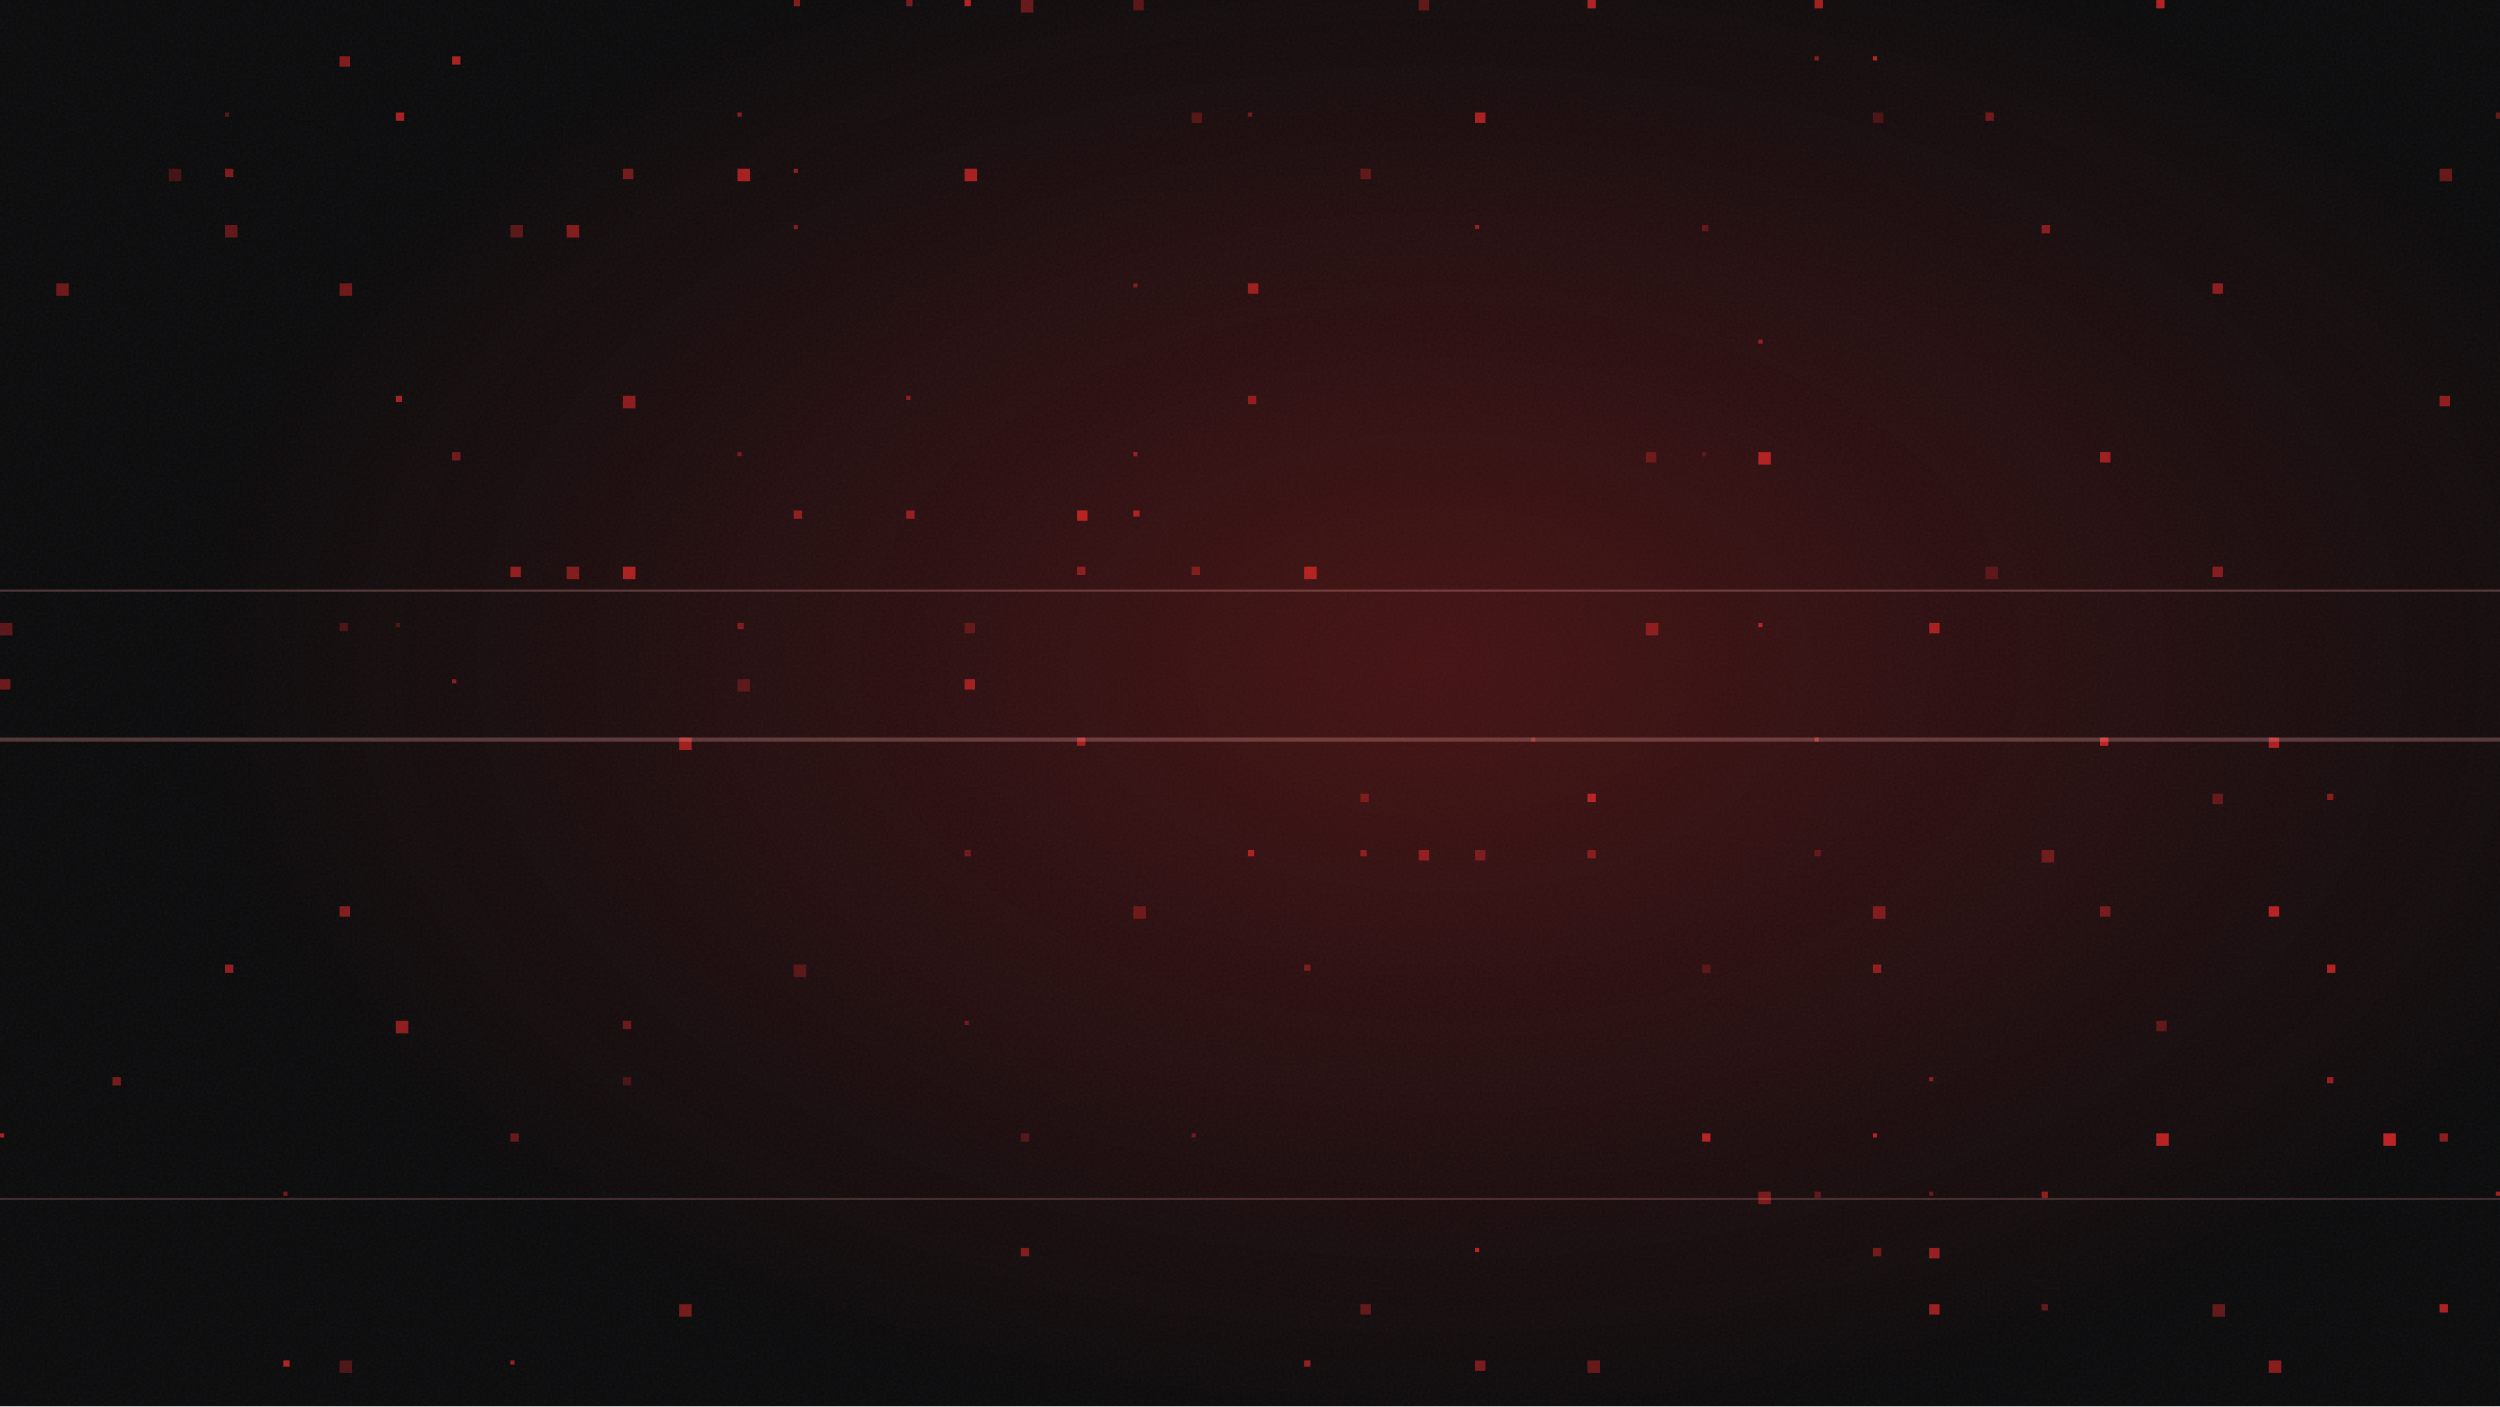
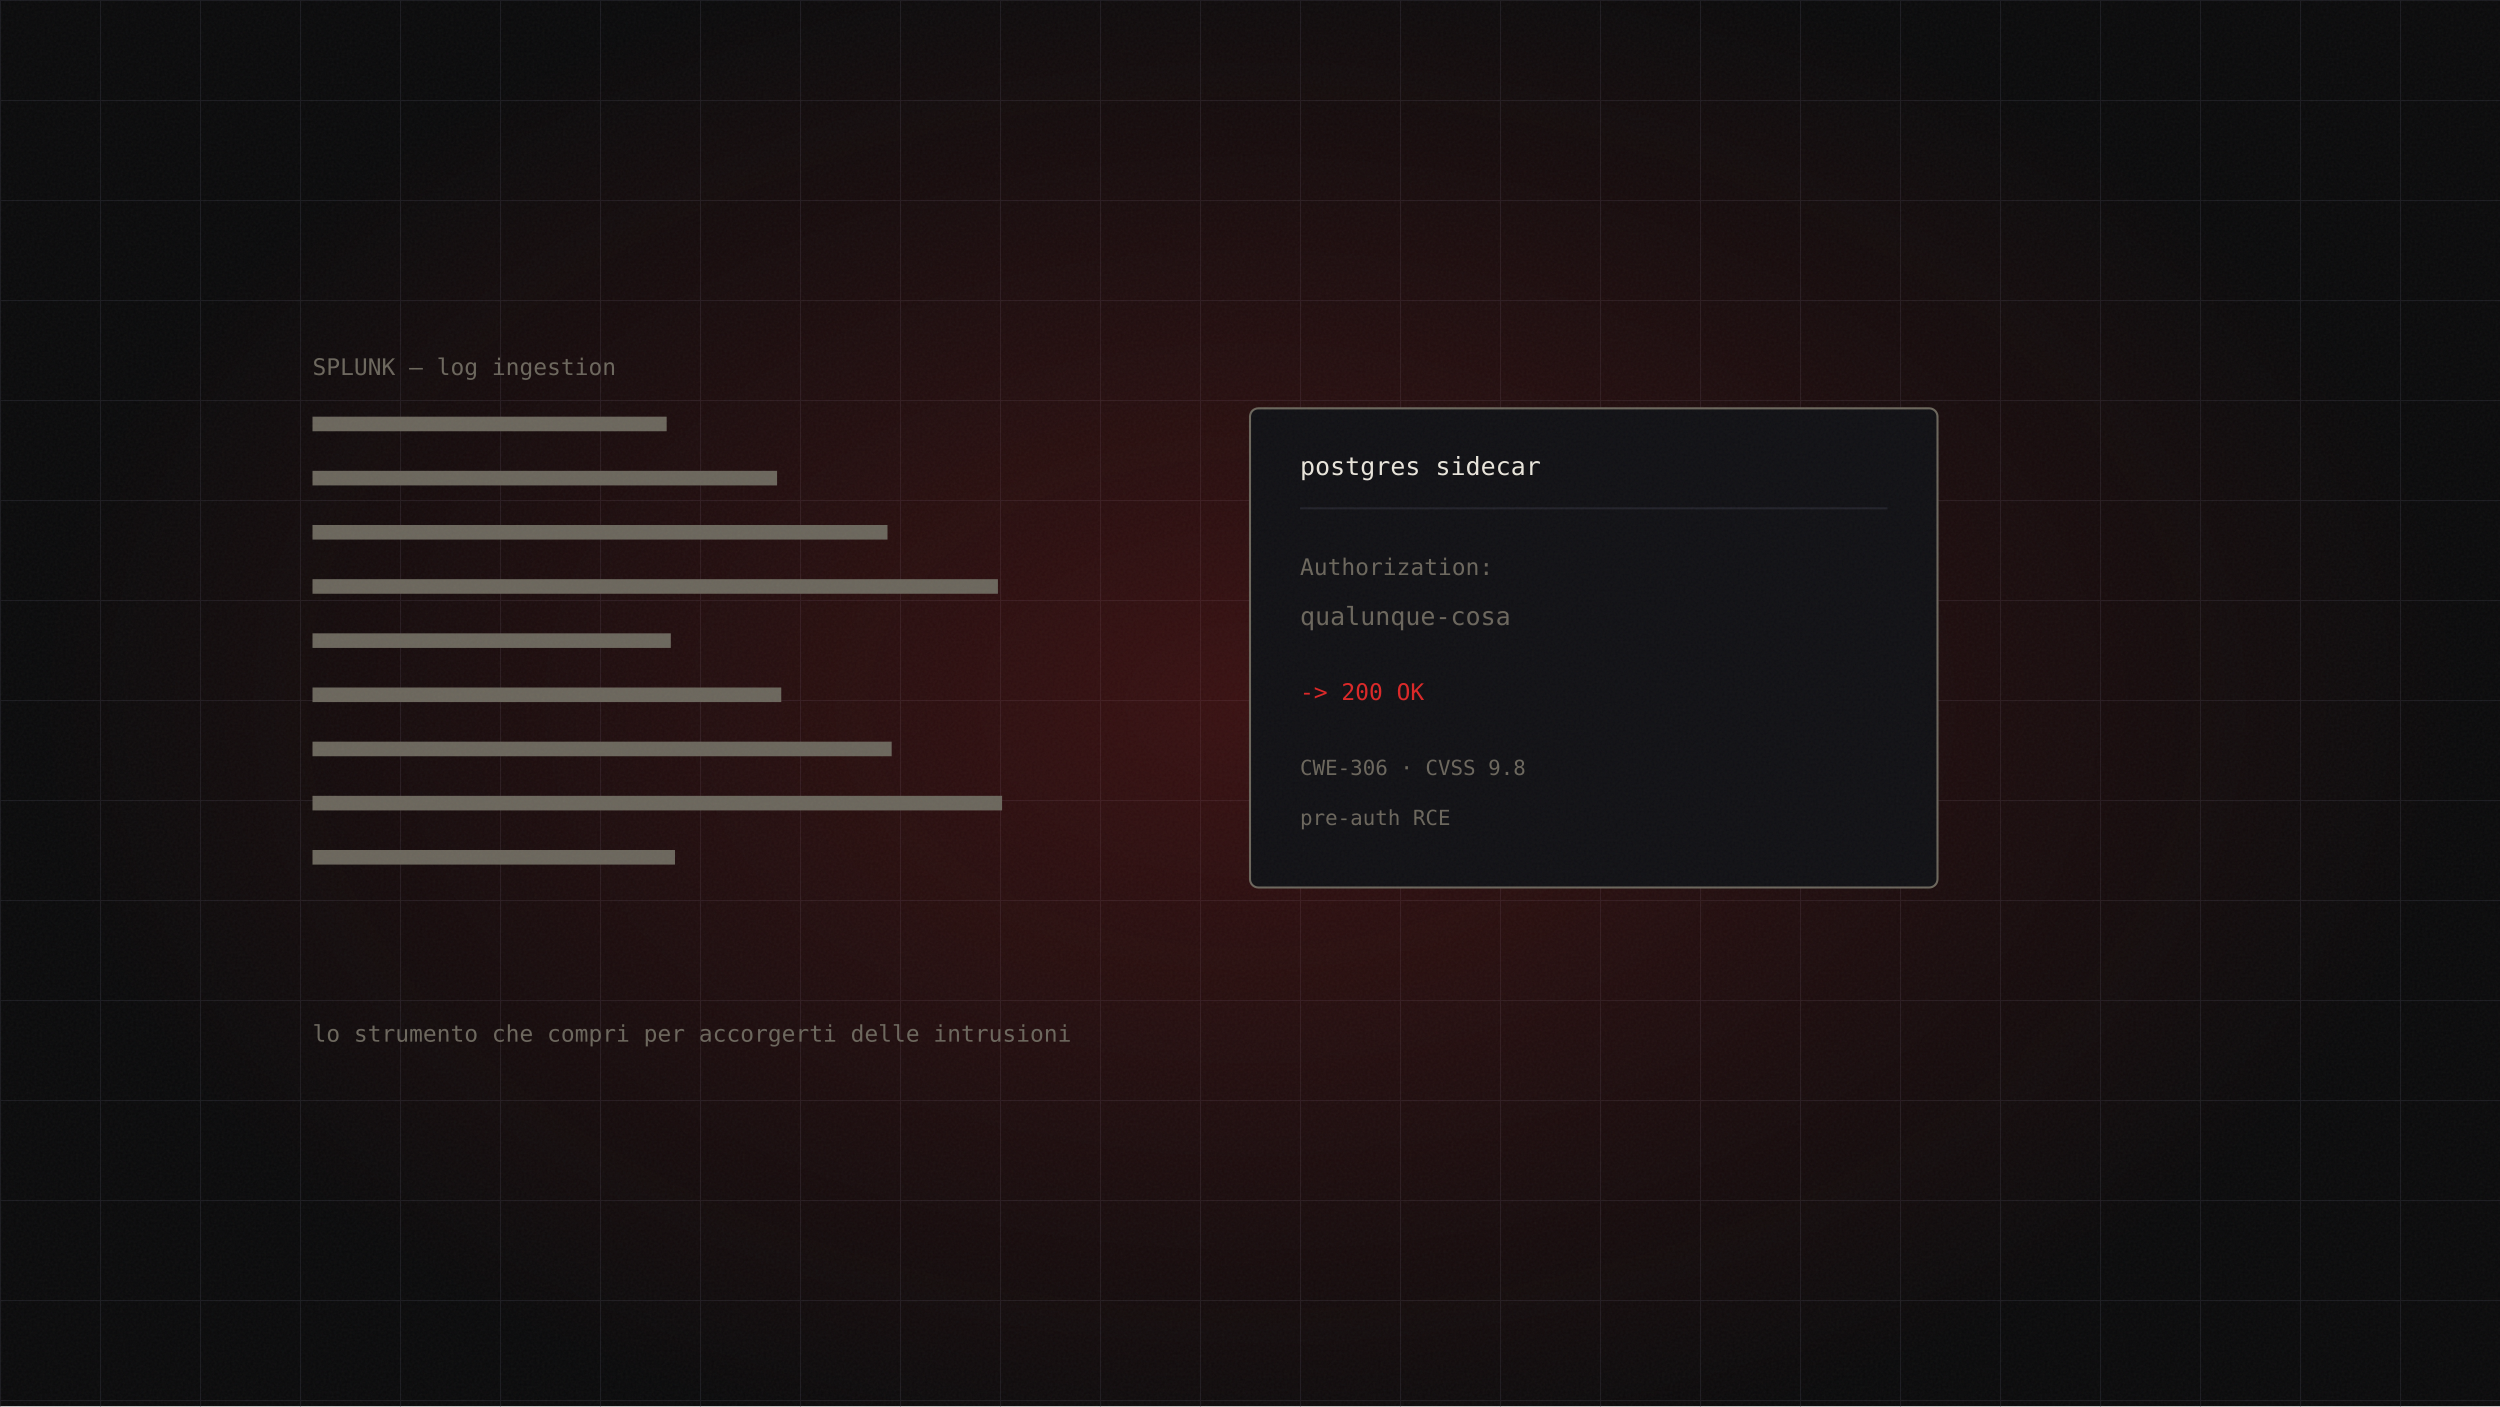
- <svg xmlns="http://www.w3.org/2000/svg" viewBox="0 0 1200 675" width="1200" height="675" role="img" aria-label="">
-   <rect width="1200" height="675" fill="#0a0a0b" />
+ <svg xmlns="http://www.w3.org/2000/svg" viewBox="0 0 1200 675" width="1200" height="675" role="img">
  <defs>
-     <radialGradient id="g" cx="50%" cy="50%">
-       <stop offset="0%" stop-color="#dc2626" stop-opacity=".28" />
+     <radialGradient id="glow" cx="50%" cy="50%">
+       <stop offset="0%" stop-color="#dc2626" stop-opacity=".22" />
      <stop offset="100%" stop-color="#dc2626" stop-opacity="0" />
    </radialGradient>
-     <filter id="b">
-       <feGaussianBlur stdDeviation="22" />
+     <filter id="grain">
+       <feTurbulence type="fractalNoise" baseFrequency=".8" numOctaves="4" />
    </filter>
+     <pattern id="grid" width="48" height="48" patternUnits="userSpaceOnUse">
+       <path d="M48 0H0v48" fill="none" stroke="#1b1b20" stroke-width="1" />
+     </pattern>
  </defs>
-   <ellipse cx="691" cy="318" rx="600" ry="371" fill="url(#g)" />
-   <rect x="381" y="0" width="3" height="3" fill="#dc2626" fill-opacity="0.57" />
-   <rect x="435" y="0" width="3" height="3" fill="#dc2626" fill-opacity="0.51" />
-   <rect x="463" y="0" width="3" height="3" fill="#dc2626" fill-opacity="0.81" />
-   <rect x="490" y="0" width="6" height="6" fill="#dc2626" fill-opacity="0.43" />
-   <rect x="544" y="0" width="5" height="5" fill="#dc2626" fill-opacity="0.34" />
-   <rect x="681" y="0" width="5" height="5" fill="#dc2626" fill-opacity="0.37" />
-   <rect x="762" y="0" width="4" height="4" fill="#dc2626" fill-opacity="0.77" />
-   <rect x="871" y="0" width="4" height="4" fill="#dc2626" fill-opacity="0.71" />
-   <rect x="1035" y="0" width="4" height="4" fill="#dc2626" fill-opacity="0.79" />
-   <rect x="163" y="27" width="5" height="5" fill="#dc2626" fill-opacity="0.57" />
-   <rect x="217" y="27" width="4" height="4" fill="#dc2626" fill-opacity="0.75" />
-   <rect x="871" y="27" width="2" height="2" fill="#dc2626" fill-opacity="0.56" />
-   <rect x="899" y="27" width="2" height="2" fill="#dc2626" fill-opacity="0.81" />
-   <rect x="108" y="54" width="2" height="2" fill="#dc2626" fill-opacity="0.36" />
-   <rect x="190" y="54" width="4" height="4" fill="#dc2626" fill-opacity="0.74" />
-   <rect x="354" y="54" width="2" height="2" fill="#dc2626" fill-opacity="0.58" />
-   <rect x="572" y="54" width="5" height="5" fill="#dc2626" fill-opacity="0.30" />
-   <rect x="599" y="54" width="2" height="2" fill="#dc2626" fill-opacity="0.44" />
-   <rect x="708" y="54" width="5" height="5" fill="#dc2626" fill-opacity="0.73" />
-   <rect x="899" y="54" width="5" height="5" fill="#dc2626" fill-opacity="0.26" />
-   <rect x="953" y="54" width="4" height="4" fill="#dc2626" fill-opacity="0.44" />
-   <rect x="1198" y="54" width="3" height="3" fill="#dc2626" fill-opacity="0.42" />
-   <rect x="81" y="81" width="6" height="6" fill="#dc2626" fill-opacity="0.27" />
-   <rect x="108" y="81" width="4" height="4" fill="#dc2626" fill-opacity="0.54" />
-   <rect x="299" y="81" width="5" height="5" fill="#dc2626" fill-opacity="0.48" />
-   <rect x="354" y="81" width="6" height="6" fill="#dc2626" fill-opacity="0.73" />
-   <rect x="381" y="81" width="2" height="2" fill="#dc2626" fill-opacity="0.61" />
-   <rect x="463" y="81" width="6" height="6" fill="#dc2626" fill-opacity="0.72" />
-   <rect x="653" y="81" width="5" height="5" fill="#dc2626" fill-opacity="0.34" />
-   <rect x="1171" y="81" width="6" height="6" fill="#dc2626" fill-opacity="0.43" />
-   <rect x="108" y="108" width="6" height="6" fill="#dc2626" fill-opacity="0.41" />
-   <rect x="245" y="108" width="6" height="6" fill="#dc2626" fill-opacity="0.37" />
-   <rect x="272" y="108" width="6" height="6" fill="#dc2626" fill-opacity="0.56" />
-   <rect x="381" y="108" width="2" height="2" fill="#dc2626" fill-opacity="0.55" />
-   <rect x="708" y="108" width="2" height="2" fill="#dc2626" fill-opacity="0.62" />
-   <rect x="817" y="108" width="3" height="3" fill="#dc2626" fill-opacity="0.35" />
-   <rect x="980" y="108" width="4" height="4" fill="#dc2626" fill-opacity="0.57" />
-   <rect x="27" y="136" width="6" height="6" fill="#dc2626" fill-opacity="0.47" />
-   <rect x="163" y="136" width="6" height="6" fill="#dc2626" fill-opacity="0.47" />
-   <rect x="544" y="136" width="2" height="2" fill="#dc2626" fill-opacity="0.49" />
-   <rect x="599" y="136" width="5" height="5" fill="#dc2626" fill-opacity="0.65" />
-   <rect x="1062" y="136" width="5" height="5" fill="#dc2626" fill-opacity="0.60" />
-   <rect x="844" y="163" width="2" height="2" fill="#dc2626" fill-opacity="0.62" />
-   <rect x="190" y="190" width="3" height="3" fill="#dc2626" fill-opacity="0.74" />
-   <rect x="299" y="190" width="6" height="6" fill="#dc2626" fill-opacity="0.59" />
-   <rect x="435" y="190" width="2" height="2" fill="#dc2626" fill-opacity="0.57" />
-   <rect x="599" y="190" width="4" height="4" fill="#dc2626" fill-opacity="0.57" />
-   <rect x="1171" y="190" width="5" height="5" fill="#dc2626" fill-opacity="0.62" />
-   <rect x="217" y="217" width="4" height="4" fill="#dc2626" fill-opacity="0.46" />
-   <rect x="354" y="217" width="2" height="2" fill="#dc2626" fill-opacity="0.47" />
-   <rect x="544" y="217" width="2" height="2" fill="#dc2626" fill-opacity="0.60" />
-   <rect x="790" y="217" width="5" height="5" fill="#dc2626" fill-opacity="0.35" />
-   <rect x="817" y="217" width="2" height="2" fill="#dc2626" fill-opacity="0.28" />
-   <rect x="844" y="217" width="6" height="6" fill="#dc2626" fill-opacity="0.76" />
-   <rect x="1008" y="217" width="5" height="5" fill="#dc2626" fill-opacity="0.66" />
-   <rect x="381" y="245" width="4" height="4" fill="#dc2626" fill-opacity="0.58" />
-   <rect x="435" y="245" width="4" height="4" fill="#dc2626" fill-opacity="0.61" />
-   <rect x="517" y="245" width="5" height="5" fill="#dc2626" fill-opacity="0.78" />
-   <rect x="544" y="245" width="3" height="3" fill="#dc2626" fill-opacity="0.72" />
-   <rect x="245" y="272" width="5" height="5" fill="#dc2626" fill-opacity="0.62" />
-   <rect x="272" y="272" width="6" height="6" fill="#dc2626" fill-opacity="0.53" />
-   <rect x="299" y="272" width="6" height="6" fill="#dc2626" fill-opacity="0.75" />
-   <rect x="517" y="272" width="4" height="4" fill="#dc2626" fill-opacity="0.53" />
-   <rect x="572" y="272" width="4" height="4" fill="#dc2626" fill-opacity="0.45" />
-   <rect x="626" y="272" width="6" height="6" fill="#dc2626" fill-opacity="0.75" />
-   <rect x="953" y="272" width="6" height="6" fill="#dc2626" fill-opacity="0.28" />
-   <rect x="1062" y="272" width="5" height="5" fill="#dc2626" fill-opacity="0.53" />
-   <rect x="0" y="299" width="6" height="6" fill="#dc2626" fill-opacity="0.38" />
-   <rect x="163" y="299" width="4" height="4" fill="#dc2626" fill-opacity="0.27" />
-   <rect x="190" y="299" width="2" height="2" fill="#dc2626" fill-opacity="0.27" />
-   <rect x="354" y="299" width="3" height="3" fill="#dc2626" fill-opacity="0.50" />
-   <rect x="463" y="299" width="5" height="5" fill="#dc2626" fill-opacity="0.29" />
-   <rect x="790" y="299" width="6" height="6" fill="#dc2626" fill-opacity="0.51" />
-   <rect x="844" y="299" width="2" height="2" fill="#dc2626" fill-opacity="0.80" />
-   <rect x="926" y="299" width="5" height="5" fill="#dc2626" fill-opacity="0.70" />
-   <rect x="0" y="326" width="5" height="5" fill="#dc2626" fill-opacity="0.47" />
-   <rect x="217" y="326" width="2" height="2" fill="#dc2626" fill-opacity="0.58" />
-   <rect x="354" y="326" width="6" height="6" fill="#dc2626" fill-opacity="0.29" />
-   <rect x="463" y="326" width="5" height="5" fill="#dc2626" fill-opacity="0.66" />
-   <rect x="326" y="354" width="6" height="6" fill="#dc2626" fill-opacity="0.68" />
-   <rect x="517" y="354" width="4" height="4" fill="#dc2626" fill-opacity="0.68" />
-   <rect x="735" y="354" width="2" height="2" fill="#dc2626" fill-opacity="0.53" />
-   <rect x="871" y="354" width="2" height="2" fill="#dc2626" fill-opacity="0.68" />
-   <rect x="1008" y="354" width="4" height="4" fill="#dc2626" fill-opacity="0.84" />
-   <rect x="1089" y="354" width="5" height="5" fill="#dc2626" fill-opacity="0.75" />
-   <rect x="653" y="381" width="4" height="4" fill="#dc2626" fill-opacity="0.41" />
-   <rect x="762" y="381" width="4" height="4" fill="#dc2626" fill-opacity="0.79" />
-   <rect x="1062" y="381" width="5" height="5" fill="#dc2626" fill-opacity="0.37" />
-   <rect x="1117" y="381" width="3" height="3" fill="#dc2626" fill-opacity="0.54" />
-   <rect x="463" y="408" width="3" height="3" fill="#dc2626" fill-opacity="0.40" />
-   <rect x="599" y="408" width="3" height="3" fill="#dc2626" fill-opacity="0.74" />
-   <rect x="653" y="408" width="3" height="3" fill="#dc2626" fill-opacity="0.53" />
-   <rect x="681" y="408" width="5" height="5" fill="#dc2626" fill-opacity="0.56" />
-   <rect x="708" y="408" width="5" height="5" fill="#dc2626" fill-opacity="0.42" />
-   <rect x="762" y="408" width="4" height="4" fill="#dc2626" fill-opacity="0.49" />
-   <rect x="871" y="408" width="3" height="3" fill="#dc2626" fill-opacity="0.32" />
-   <rect x="980" y="408" width="6" height="6" fill="#dc2626" fill-opacity="0.42" />
-   <rect x="163" y="435" width="5" height="5" fill="#dc2626" fill-opacity="0.57" />
-   <rect x="544" y="435" width="6" height="6" fill="#dc2626" fill-opacity="0.37" />
-   <rect x="899" y="435" width="6" height="6" fill="#dc2626" fill-opacity="0.48" />
-   <rect x="1008" y="435" width="5" height="5" fill="#dc2626" fill-opacity="0.45" />
-   <rect x="1089" y="435" width="5" height="5" fill="#dc2626" fill-opacity="0.81" />
-   <rect x="108" y="463" width="4" height="4" fill="#dc2626" fill-opacity="0.63" />
-   <rect x="381" y="463" width="6" height="6" fill="#dc2626" fill-opacity="0.31" />
-   <rect x="626" y="463" width="3" height="3" fill="#dc2626" fill-opacity="0.46" />
-   <rect x="817" y="463" width="4" height="4" fill="#dc2626" fill-opacity="0.28" />
-   <rect x="899" y="463" width="4" height="4" fill="#dc2626" fill-opacity="0.59" />
-   <rect x="1117" y="463" width="4" height="4" fill="#dc2626" fill-opacity="0.78" />
-   <rect x="190" y="490" width="6" height="6" fill="#dc2626" fill-opacity="0.62" />
-   <rect x="299" y="490" width="4" height="4" fill="#dc2626" fill-opacity="0.43" />
-   <rect x="463" y="490" width="2" height="2" fill="#dc2626" fill-opacity="0.43" />
-   <rect x="1035" y="490" width="5" height="5" fill="#dc2626" fill-opacity="0.35" />
-   <rect x="54" y="517" width="4" height="4" fill="#dc2626" fill-opacity="0.51" />
-   <rect x="299" y="517" width="4" height="4" fill="#dc2626" fill-opacity="0.26" />
-   <rect x="926" y="517" width="2" height="2" fill="#dc2626" fill-opacity="0.56" />
-   <rect x="1117" y="517" width="3" height="3" fill="#dc2626" fill-opacity="0.68" />
-   <rect x="0" y="544" width="2" height="2" fill="#dc2626" fill-opacity="0.74" />
-   <rect x="245" y="544" width="4" height="4" fill="#dc2626" fill-opacity="0.43" />
-   <rect x="490" y="544" width="4" height="4" fill="#dc2626" fill-opacity="0.29" />
-   <rect x="572" y="544" width="2" height="2" fill="#dc2626" fill-opacity="0.43" />
-   <rect x="817" y="544" width="4" height="4" fill="#dc2626" fill-opacity="0.79" />
-   <rect x="899" y="544" width="2" height="2" fill="#dc2626" fill-opacity="0.79" />
-   <rect x="1035" y="544" width="6" height="6" fill="#dc2626" fill-opacity="0.81" />
-   <rect x="1144" y="544" width="6" height="6" fill="#dc2626" fill-opacity="0.85" />
-   <rect x="1171" y="544" width="4" height="4" fill="#dc2626" fill-opacity="0.60" />
-   <rect x="136" y="572" width="2" height="2" fill="#dc2626" fill-opacity="0.48" />
-   <rect x="844" y="572" width="6" height="6" fill="#dc2626" fill-opacity="0.49" />
-   <rect x="871" y="572" width="3" height="3" fill="#dc2626" fill-opacity="0.35" />
-   <rect x="926" y="572" width="2" height="2" fill="#dc2626" fill-opacity="0.41" />
-   <rect x="980" y="572" width="3" height="3" fill="#dc2626" fill-opacity="0.62" />
-   <rect x="1198" y="572" width="2" height="2" fill="#dc2626" fill-opacity="0.70" />
-   <rect x="490" y="599" width="4" height="4" fill="#dc2626" fill-opacity="0.55" />
-   <rect x="708" y="599" width="2" height="2" fill="#dc2626" fill-opacity="0.83" />
-   <rect x="899" y="599" width="4" height="4" fill="#dc2626" fill-opacity="0.47" />
-   <rect x="926" y="599" width="5" height="5" fill="#dc2626" fill-opacity="0.65" />
-   <rect x="326" y="626" width="6" height="6" fill="#dc2626" fill-opacity="0.51" />
-   <rect x="653" y="626" width="5" height="5" fill="#dc2626" fill-opacity="0.39" />
-   <rect x="926" y="626" width="5" height="5" fill="#dc2626" fill-opacity="0.68" />
-   <rect x="980" y="626" width="3" height="3" fill="#dc2626" fill-opacity="0.42" />
-   <rect x="1062" y="626" width="6" height="6" fill="#dc2626" fill-opacity="0.42" />
-   <rect x="1171" y="626" width="4" height="4" fill="#dc2626" fill-opacity="0.77" />
-   <rect x="136" y="653" width="3" height="3" fill="#dc2626" fill-opacity="0.80" />
-   <rect x="163" y="653" width="6" height="6" fill="#dc2626" fill-opacity="0.32" />
-   <rect x="245" y="653" width="2" height="2" fill="#dc2626" fill-opacity="0.67" />
-   <rect x="626" y="653" width="3" height="3" fill="#dc2626" fill-opacity="0.66" />
-   <rect x="708" y="653" width="5" height="5" fill="#dc2626" fill-opacity="0.51" />
-   <rect x="762" y="653" width="6" height="6" fill="#dc2626" fill-opacity="0.41" />
-   <rect x="1089" y="653" width="6" height="6" fill="#dc2626" fill-opacity="0.60" />
-   <rect x="0" y="283" width="1200" height="1" fill="#fca5a5" fill-opacity="0.28" />
-   <rect x="0" y="354" width="1200" height="2" fill="#fca5a5" fill-opacity="0.28" />
-   <rect x="0" y="575" width="1200" height="1" fill="#fca5a5" fill-opacity="0.20" />
-   <filter id="n">
-     <feTurbulence type="fractalNoise" baseFrequency="0.8" numOctaves="4" />
-   </filter>
-   <rect width="1200" height="675" filter="url(#n)" opacity=".05" />
+   <style>
+ @media (prefers-reduced-motion: reduce) { * { animation: none !important; } }
+ 
+ .ln{animation:lg 3s linear infinite}
+ @keyframes lg{0%{opacity:.15}50%{opacity:.7}100%{opacity:.15}}
+ .au{animation:aa 3.4s ease-in-out infinite} @keyframes aa{0%,40%{fill:#6b665c}55%,100%{fill:#dc2626}}
+ 
+ </style>
+   <rect width="1200" height="675" fill="#0a0a0b" />
+   <rect width="1200" height="675" fill="url(#grid)" />
+   <ellipse cx="600.0" cy="337.5" rx="576.0" ry="371.25" fill="url(#glow)" />
+   <g font-family="monospace" font-size="13">
+     <rect class="ln" x="150" y="200" width="170" height="7" fill="#6b665c" style="animation-delay:0.00s" />
+     <rect class="ln" x="150" y="226" width="223" height="7" fill="#6b665c" style="animation-delay:0.18s" />
+     <rect class="ln" x="150" y="252" width="276" height="7" fill="#6b665c" style="animation-delay:0.36s" />
+     <rect class="ln" x="150" y="278" width="329" height="7" fill="#6b665c" style="animation-delay:0.54s" />
+     <rect class="ln" x="150" y="304" width="172" height="7" fill="#6b665c" style="animation-delay:0.72s" />
+     <rect class="ln" x="150" y="330" width="225" height="7" fill="#6b665c" style="animation-delay:0.90s" />
+     <rect class="ln" x="150" y="356" width="278" height="7" fill="#6b665c" style="animation-delay:1.08s" />
+     <rect class="ln" x="150" y="382" width="331" height="7" fill="#6b665c" style="animation-delay:1.26s" />
+     <rect class="ln" x="150" y="408" width="174" height="7" fill="#6b665c" style="animation-delay:1.44s" />
+     <text x="150" y="180" fill="#6b665c" font-size="11">SPLUNK — log ingestion</text>
+     <rect x="600" y="196" width="330" height="230" rx="4" fill="#101014" stroke="#6b665c" />
+     <text x="624" y="228" fill="#e9e5db" font-size="12">postgres sidecar</text>
+     <line x1="624" y1="244" x2="906" y2="244" stroke="#22222a" />
+     <text x="624" y="276" fill="#6b665c" font-size="11">Authorization:</text>
+     <text class="au" x="624" y="300" font-size="12" fill="#6b665c">qualunque-cosa</text>
+     <text x="624" y="336" fill="#dc2626" font-size="11">-&gt; 200 OK</text>
+     <text x="624" y="372" fill="#6b665c" font-size="10">CWE-306 · CVSS 9.8</text>
+     <text x="624" y="396" fill="#6b665c" font-size="10">pre-auth RCE</text>
+     <text x="150" y="500" fill="#6b665c" font-size="11">lo strumento che compri per accorgerti delle intrusioni</text>
+   </g>
+   <rect width="1200" height="675" filter="url(#grain)" opacity=".05" />
</svg>
